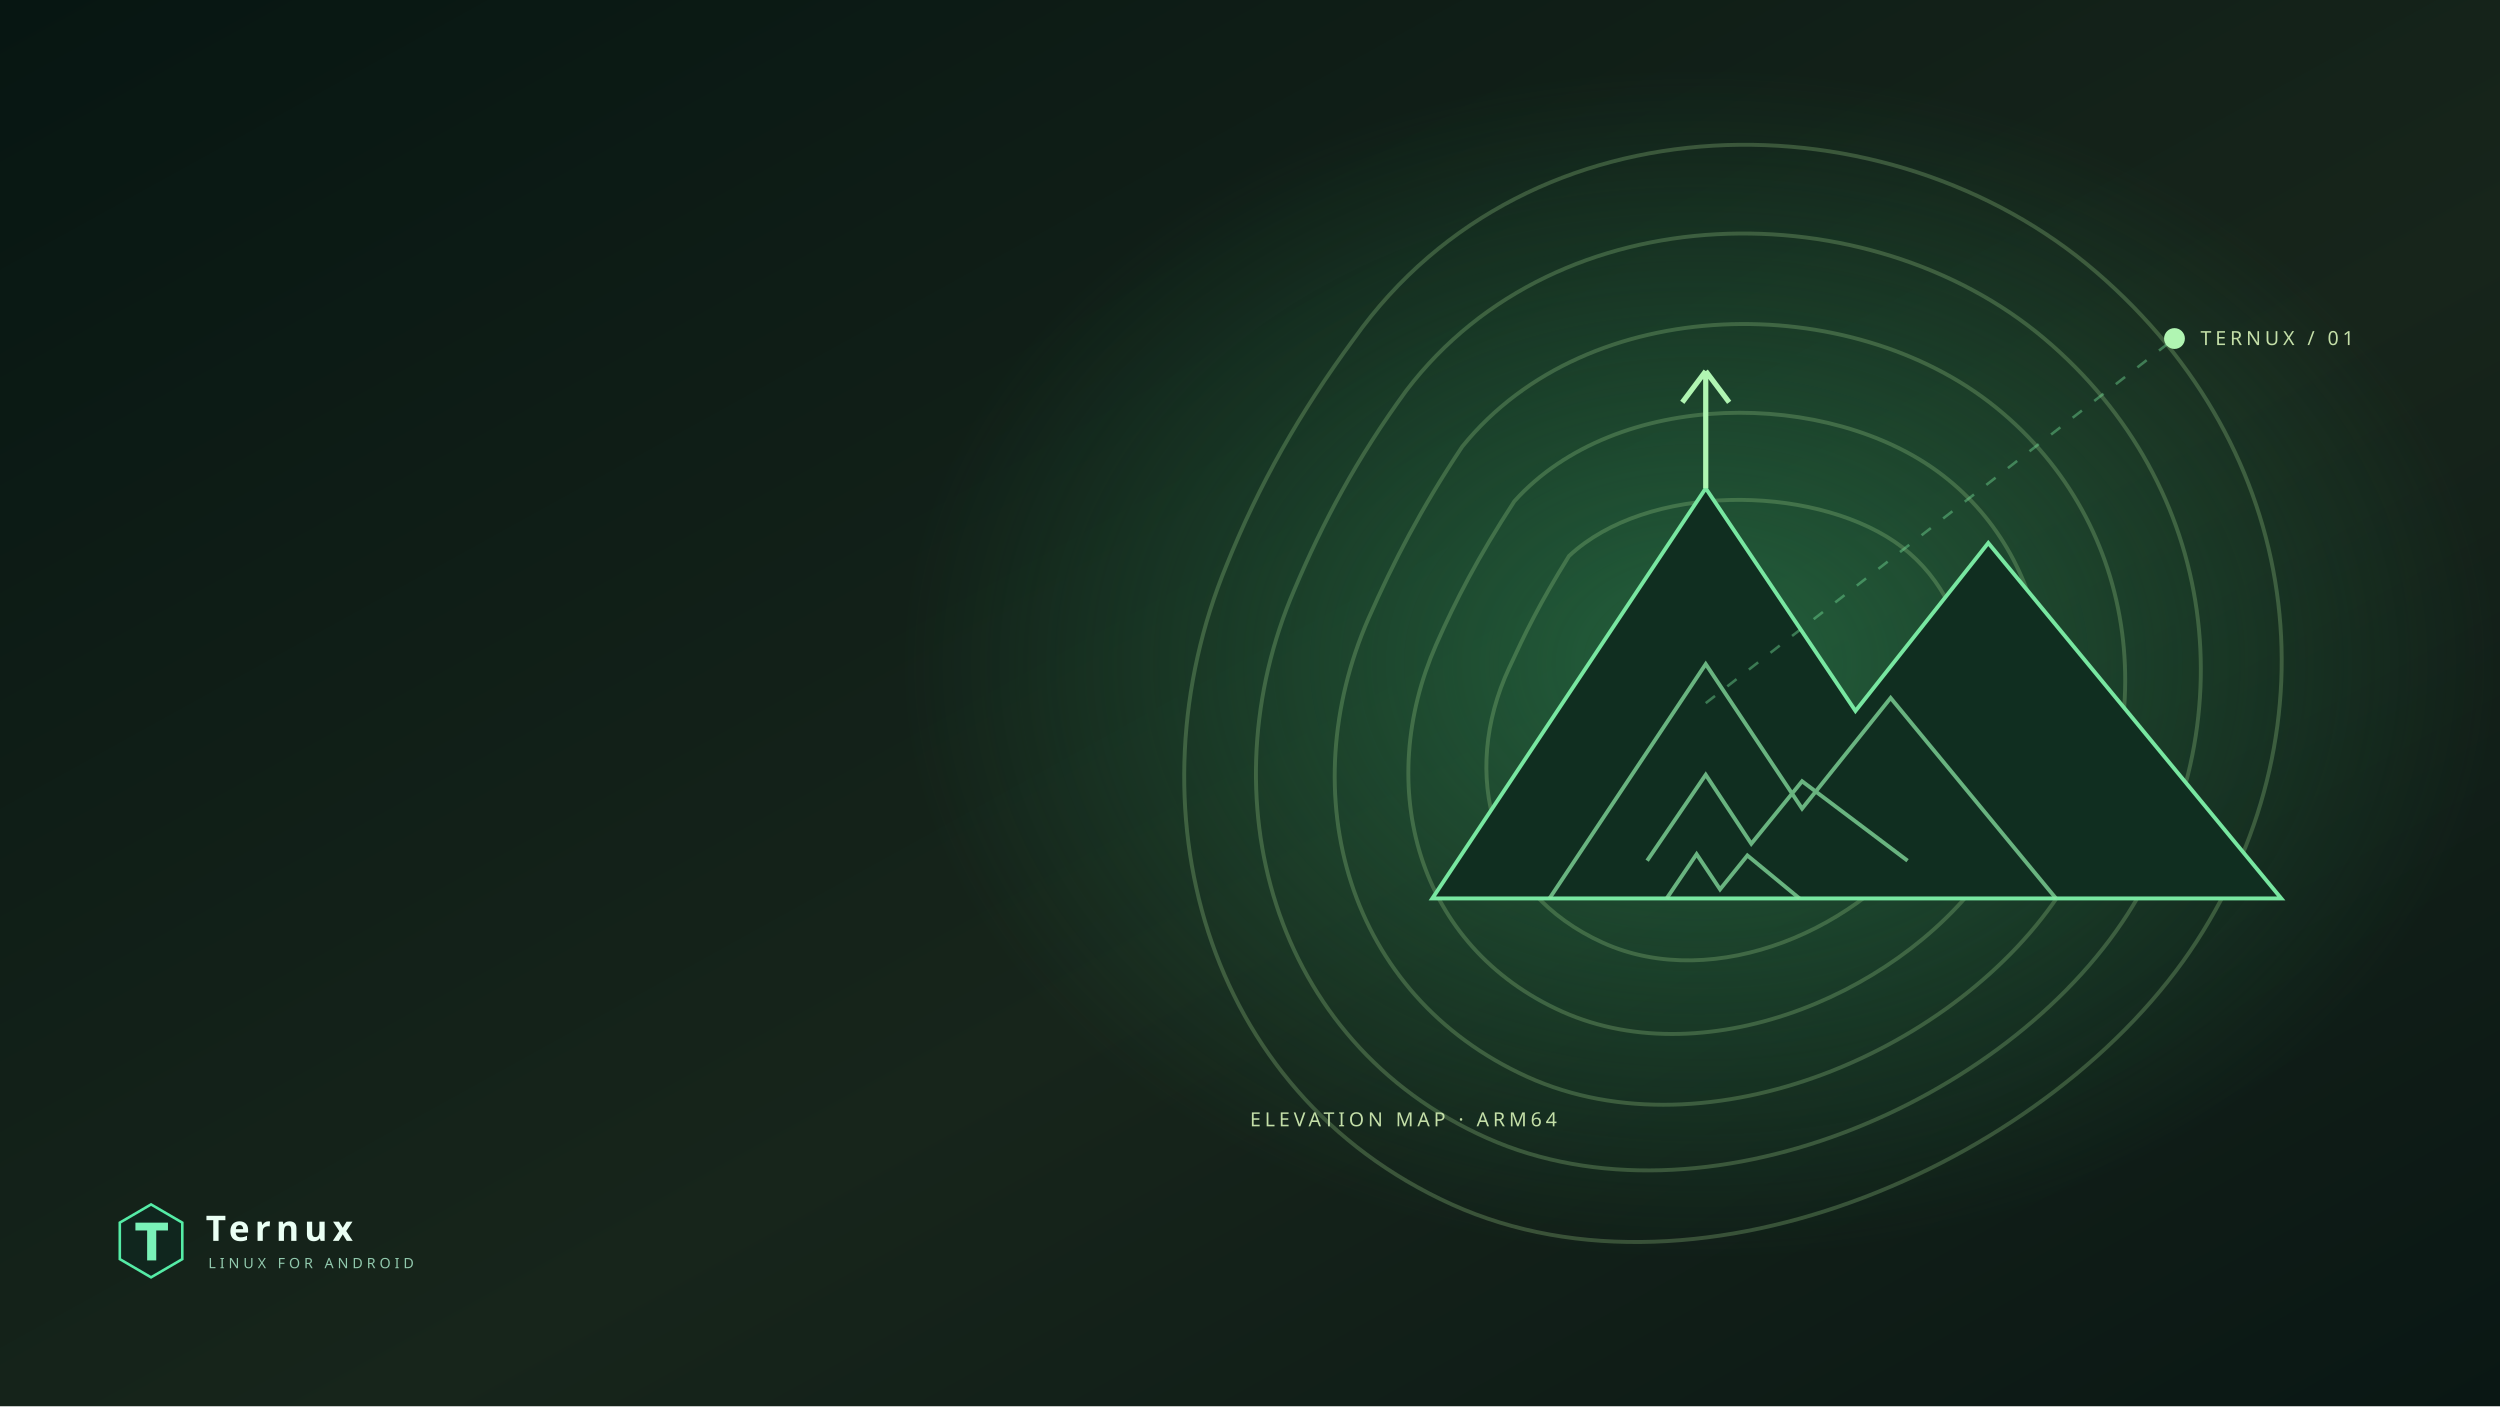
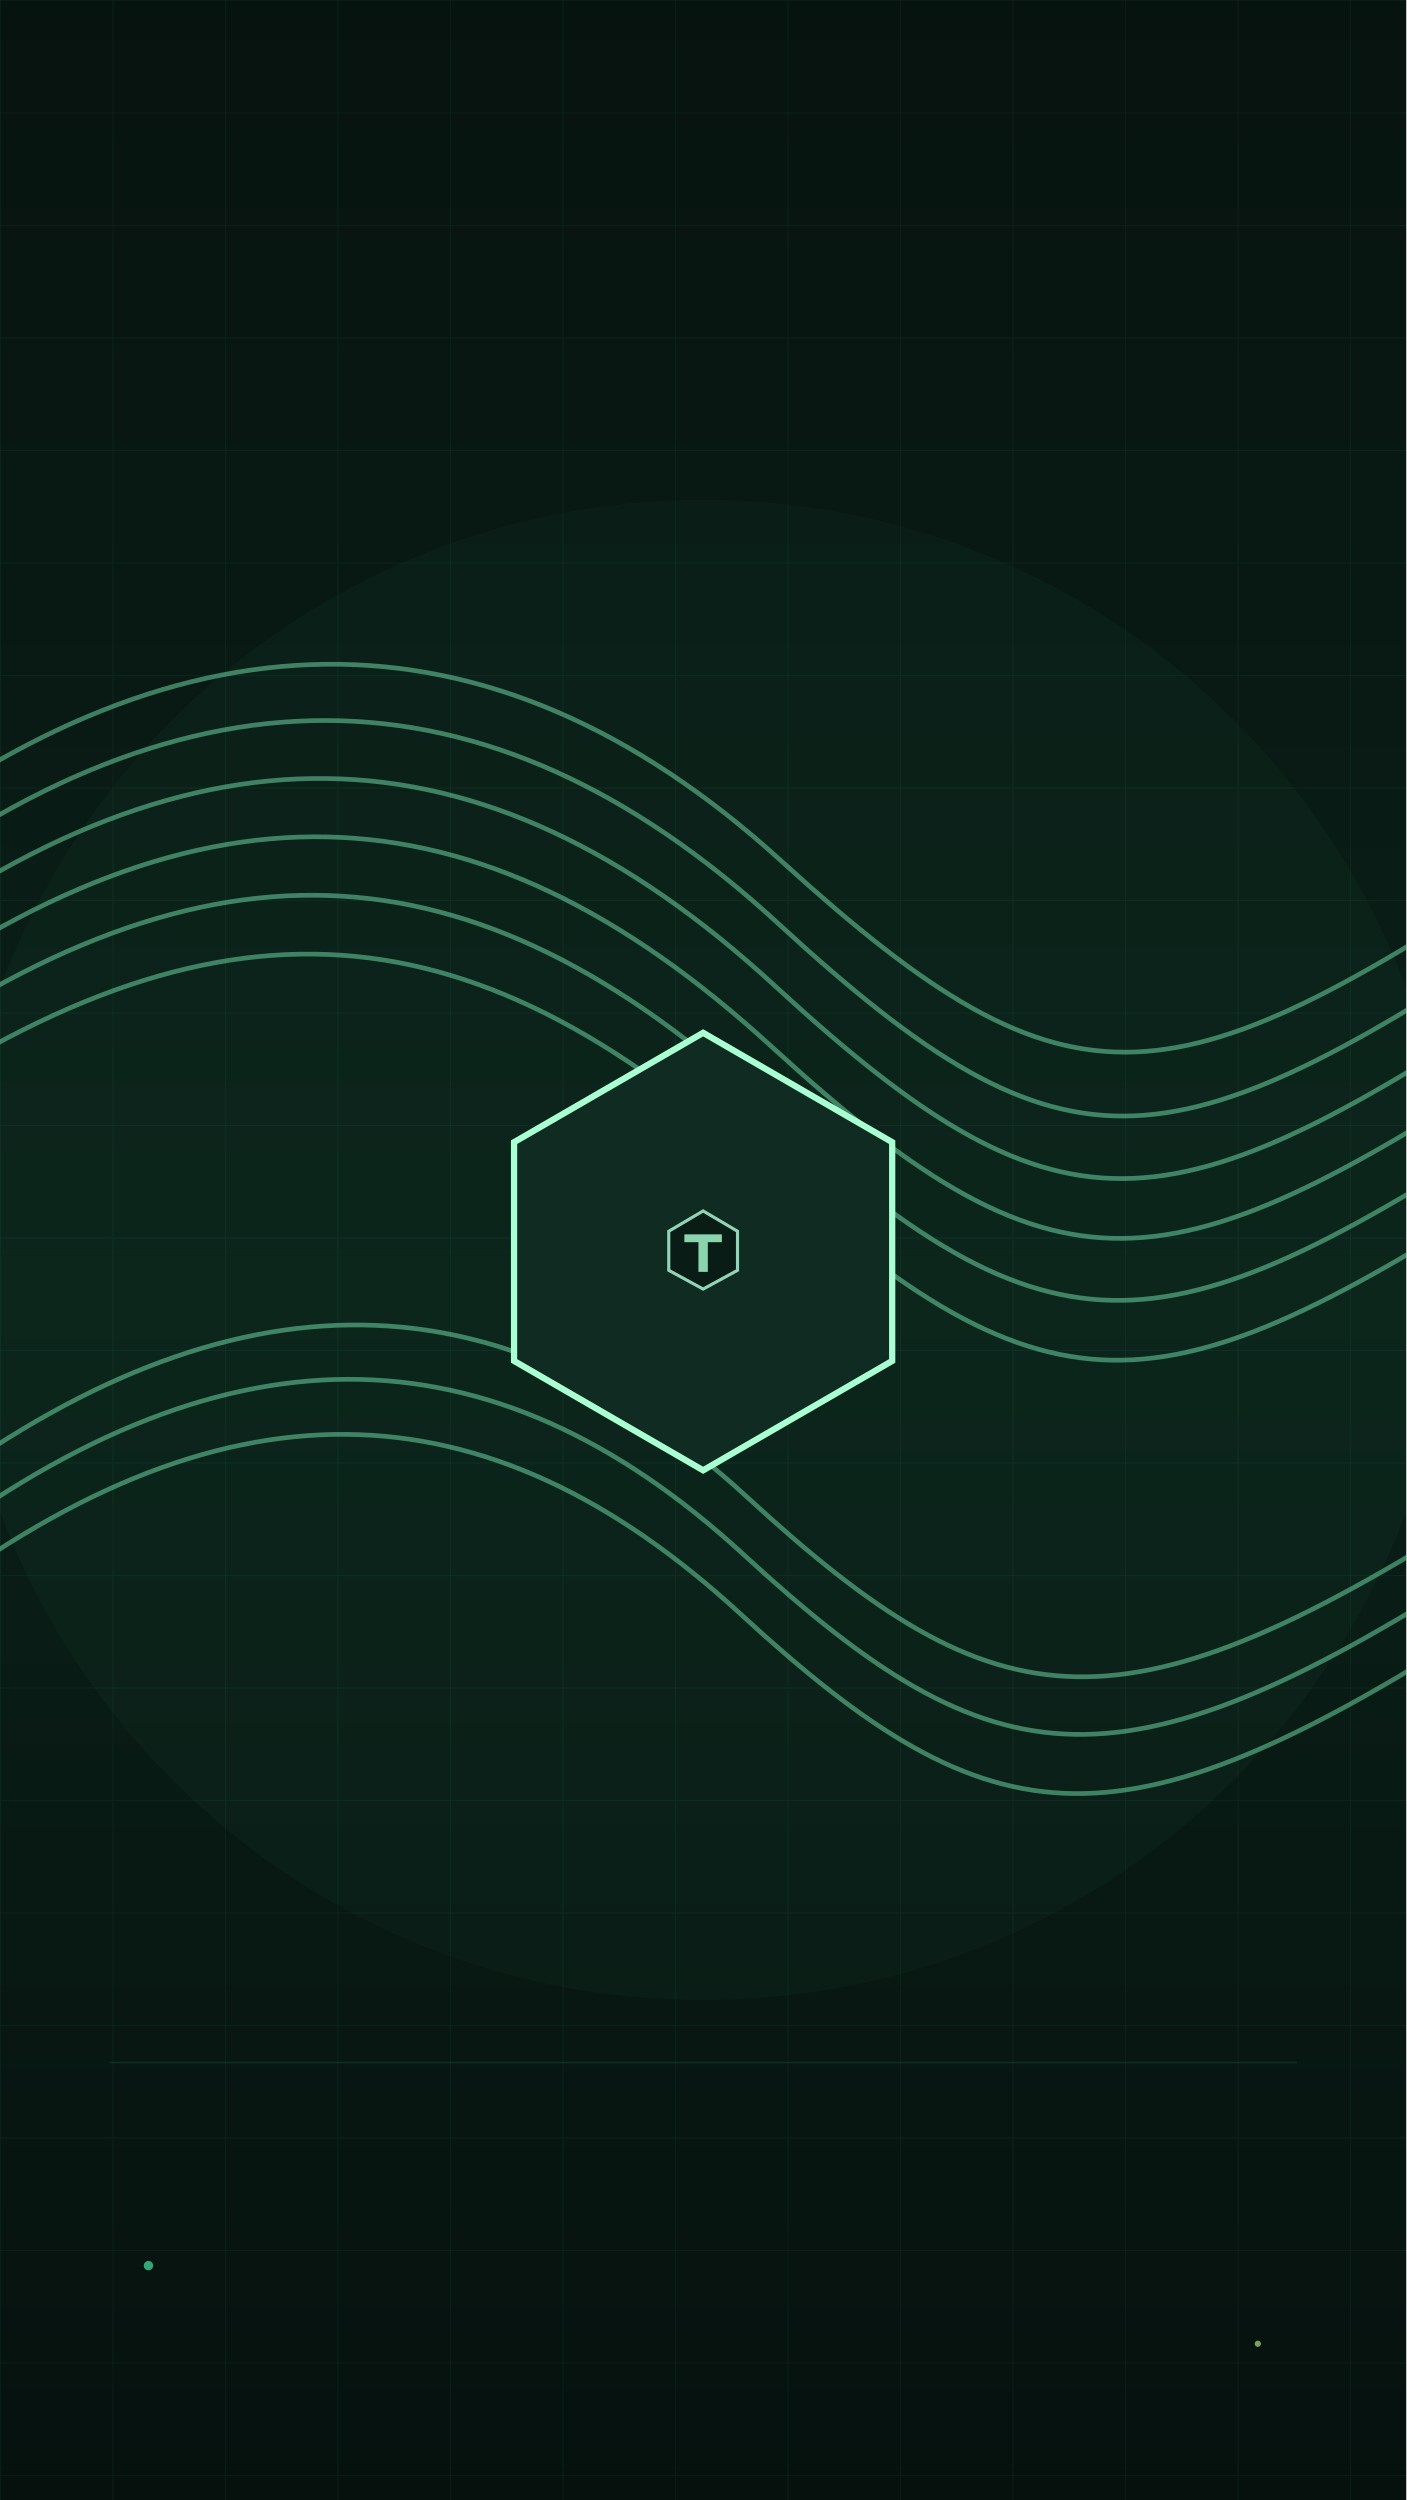
- <svg xmlns="http://www.w3.org/2000/svg" width="1920" height="1080" viewBox="0 0 1920 1080">
+ <svg xmlns="http://www.w3.org/2000/svg" width="900" height="1600" viewBox="0 0 900 1600" preserveAspectRatio="xMidYMid slice" role="img" aria-label="Ternux Topographic">
  <defs>
-     <linearGradient id="map" x2="1" y2="1">
-       <stop stop-color="#071612" />
-       <stop offset=".58" stop-color="#17251b" />
-       <stop offset="1" stop-color="#0a1714" />
+     <linearGradient id="bg" x1="0" y1="0" x2="0" y2="1">
+       <stop stop-color="#07130f" />
+       <stop offset=".52" stop-color="#0a2018" />
+       <stop offset="1" stop-color="#06110e" />
    </linearGradient>
-     <radialGradient id="hill">
-       <stop stop-color="#28794a" stop-opacity=".7" />
-       <stop offset="1" stop-color="#28794a" stop-opacity="0" />
+     <radialGradient id="planet" cx="32%" cy="26%" r="76%">
+       <stop stop-color="#43e5a4" stop-opacity=".94" />
+       <stop offset=".45" stop-color="#087a52" />
+       <stop offset="1" stop-color="#081b14" />
    </radialGradient>
+     <linearGradient id="accent" x1="0" y1="0" x2="1" y2="1">
+       <stop stop-color="#43e5a4" />
+       <stop offset="1" stop-color="#b2dc7f" />
+     </linearGradient>
+     <radialGradient id="moon">
+       <stop stop-color="#e2fff0" />
+       <stop offset=".72" stop-color="#b2dc7f" stop-opacity=".74" />
+       <stop offset="1" stop-color="#b2dc7f" stop-opacity="0" />
+     </radialGradient>
+     <pattern id="grid" width="72" height="72" patternUnits="userSpaceOnUse">
+       <path d="M72 0H0V72" fill="none" stroke="#43e5a4" stroke-width="1" opacity=".12" />
+     </pattern>
  </defs>
-   <rect width="1920" height="1080" fill="url(#map)" />
-   <ellipse cx="1305" cy="510" rx="610" ry="460" fill="url(#hill)" />
-   <g fill="none" stroke="#a6d78f" stroke-opacity=".27">
-     <path d="M1040 260c135-190 411-188 570-51s185 347 77 514-380 289-572 202-249-307-173-491c25-62 56-117 98-174Z" stroke-width="3" />
-     <path d="M1080 300c117-154 356-153 490-40s157 297 64 442-326 246-492 172-216-263-148-421c22-52 48-101 86-153Z" stroke-width="3" />
-     <path d="M1123 343c97-120 299-120 410-30s130 247 51 370-272 207-411 144-181-217-122-352c19-43 40-84 72-132Z" stroke-width="3" />
-     <path d="M1163 385c78-87 242-87 329-20s104 196 39 296-219 166-331 116-145-173-97-282c15-34 32-67 60-110Z" stroke-width="3" />
-     <path d="M1205 427c60-56 185-55 250-11s78 145 27 221-165 126-251 87-110-129-72-211c12-26 23-49 46-86Z" stroke-width="3" />
+   <rect width="900" height="1600" fill="url(#bg)" />
+   <rect width="900" height="1600" fill="url(#grid)" opacity=".55" />
+   <circle cx="450" cy="800" r="480" fill="#43e5a4" opacity=".035" />
+   <g>
+     <g fill="none" stroke="#77edb6" stroke-width="3" opacity=".48">
+       <path d="M-100 555c210-170 412-175 600-4s250 158 500-9M-100 590c213-172 410-172 598 1s252 158 502-8M-100 625c218-172 407-168 596 6s255 157 504-8M-100 660c223-171 404-164 594 10s258 155 506-8M-100 695c228-170 401-160 592 15s261 153 508-8M-100 730c233-168 397-156 590 19s264 151 510-8" />
+       <path d="M-60 966c200-155 376-157 538-8s240 157 480 3M-60 1000c201-157 374-154 536-5s242 157 482 2M-60 1034c202-158 371-151 534-1s244 156 484 1" />
+     </g>
+     <path d="M450 661 571 731v140l-121 70-121-70V731z" fill="#102c22" stroke="#a9ffd2" stroke-width="4" />
  </g>
-   <path d="m1100 690 210-315 115 171 102-129 225 273Z" fill="#102e20" stroke="#78e7a1" stroke-width="3" />
-   <path d="m1190 690 120-180 74 111 68-85 127 154m-314-29 45-66 35 53 39-48 81 61m-185 29 23-34 18 27 21-26 40 33" fill="none" stroke="#8de8a5" stroke-opacity=".72" stroke-width="3" />
-   <path d="M1310 375v-90m0 0-18 24m18-24 18 24" fill="none" stroke="#b0f5b2" stroke-width="4" />
-   <path d="M1310 540 1670 260" stroke="#7beba0" stroke-opacity=".4" stroke-dasharray="9 12" stroke-width="2" />
-   <circle cx="1670" cy="260" r="8" fill="#b0f5b2" />
-   <g fill="#c4dfa8" font-family="sans-serif" font-size="15" letter-spacing="3">
-     <text x="1690" y="265">TERNUX / 01</text>
-     <text x="960" y="865">ELEVATION MAP · ARM64</text>
+   <g transform="translate(450 800)" opacity=".8">
+     <path d="M0-25 22-12v25L0 25-22 13v-25z" fill="#07160f" fill-opacity=".85" stroke="#b2ffdc" stroke-width="2" />
+     <path d="M-12-10h24v5H3v19h-6V-5h-9z" fill="#a9ffd2" />
  </g>
-   <g transform="translate(92 925)">
-     <path d="m24 0 24 14v28L24 56 0 42V14z" fill="#10261e" stroke="#55eca6" stroke-width="2" />
-     <path d="M12 14h25v6H28v23h-7V20H12z" fill="#7af2b8" />
-     <text x="66" y="28" fill="#eafff4" font-family="sans-serif" font-size="27" font-weight="700" letter-spacing="4">Ternux</text>
-     <text x="68" y="49" fill="#91c9ad" font-family="sans-serif" font-size="11" letter-spacing="3">LINUX FOR ANDROID</text>
-   </g>
+   <path d="M70 1320h760" stroke="#43e5a4" stroke-width="1" opacity=".12" />
+   <circle cx="95" cy="1450" r="3" fill="#43e5a4" opacity=".7" />
+   <circle cx="805" cy="1500" r="2" fill="#b2dc7f" opacity=".7" />
</svg>
